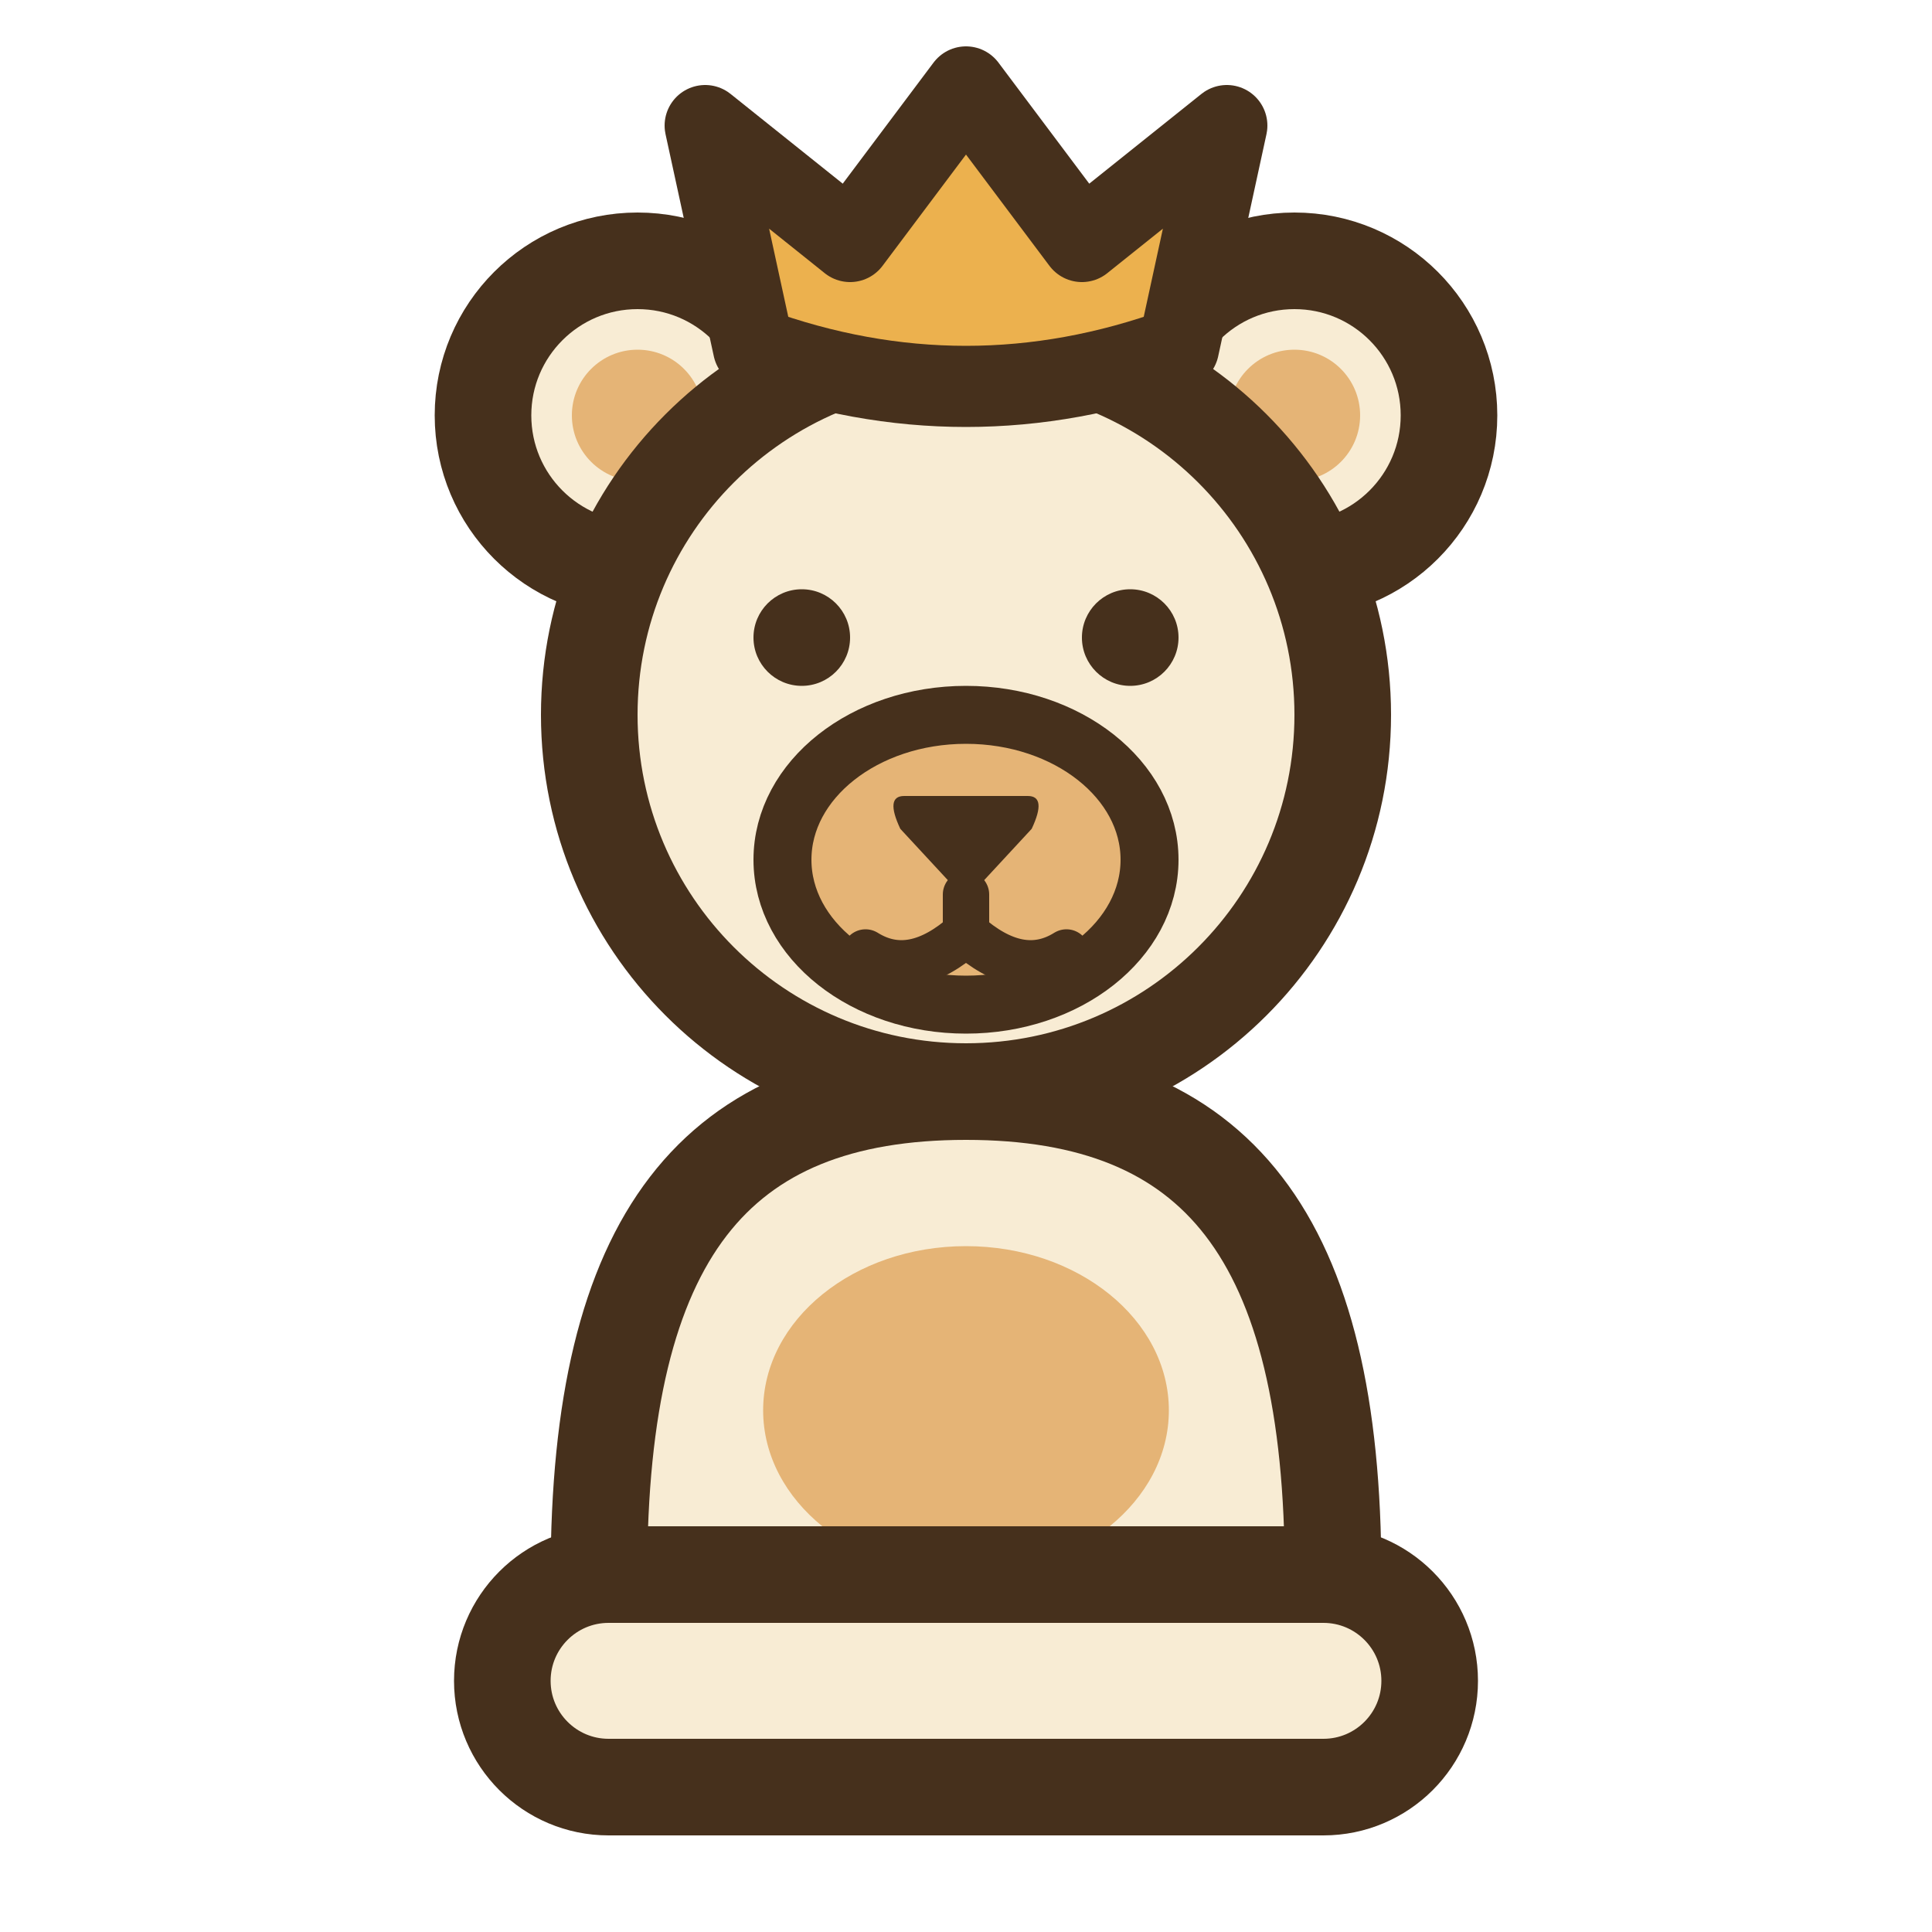
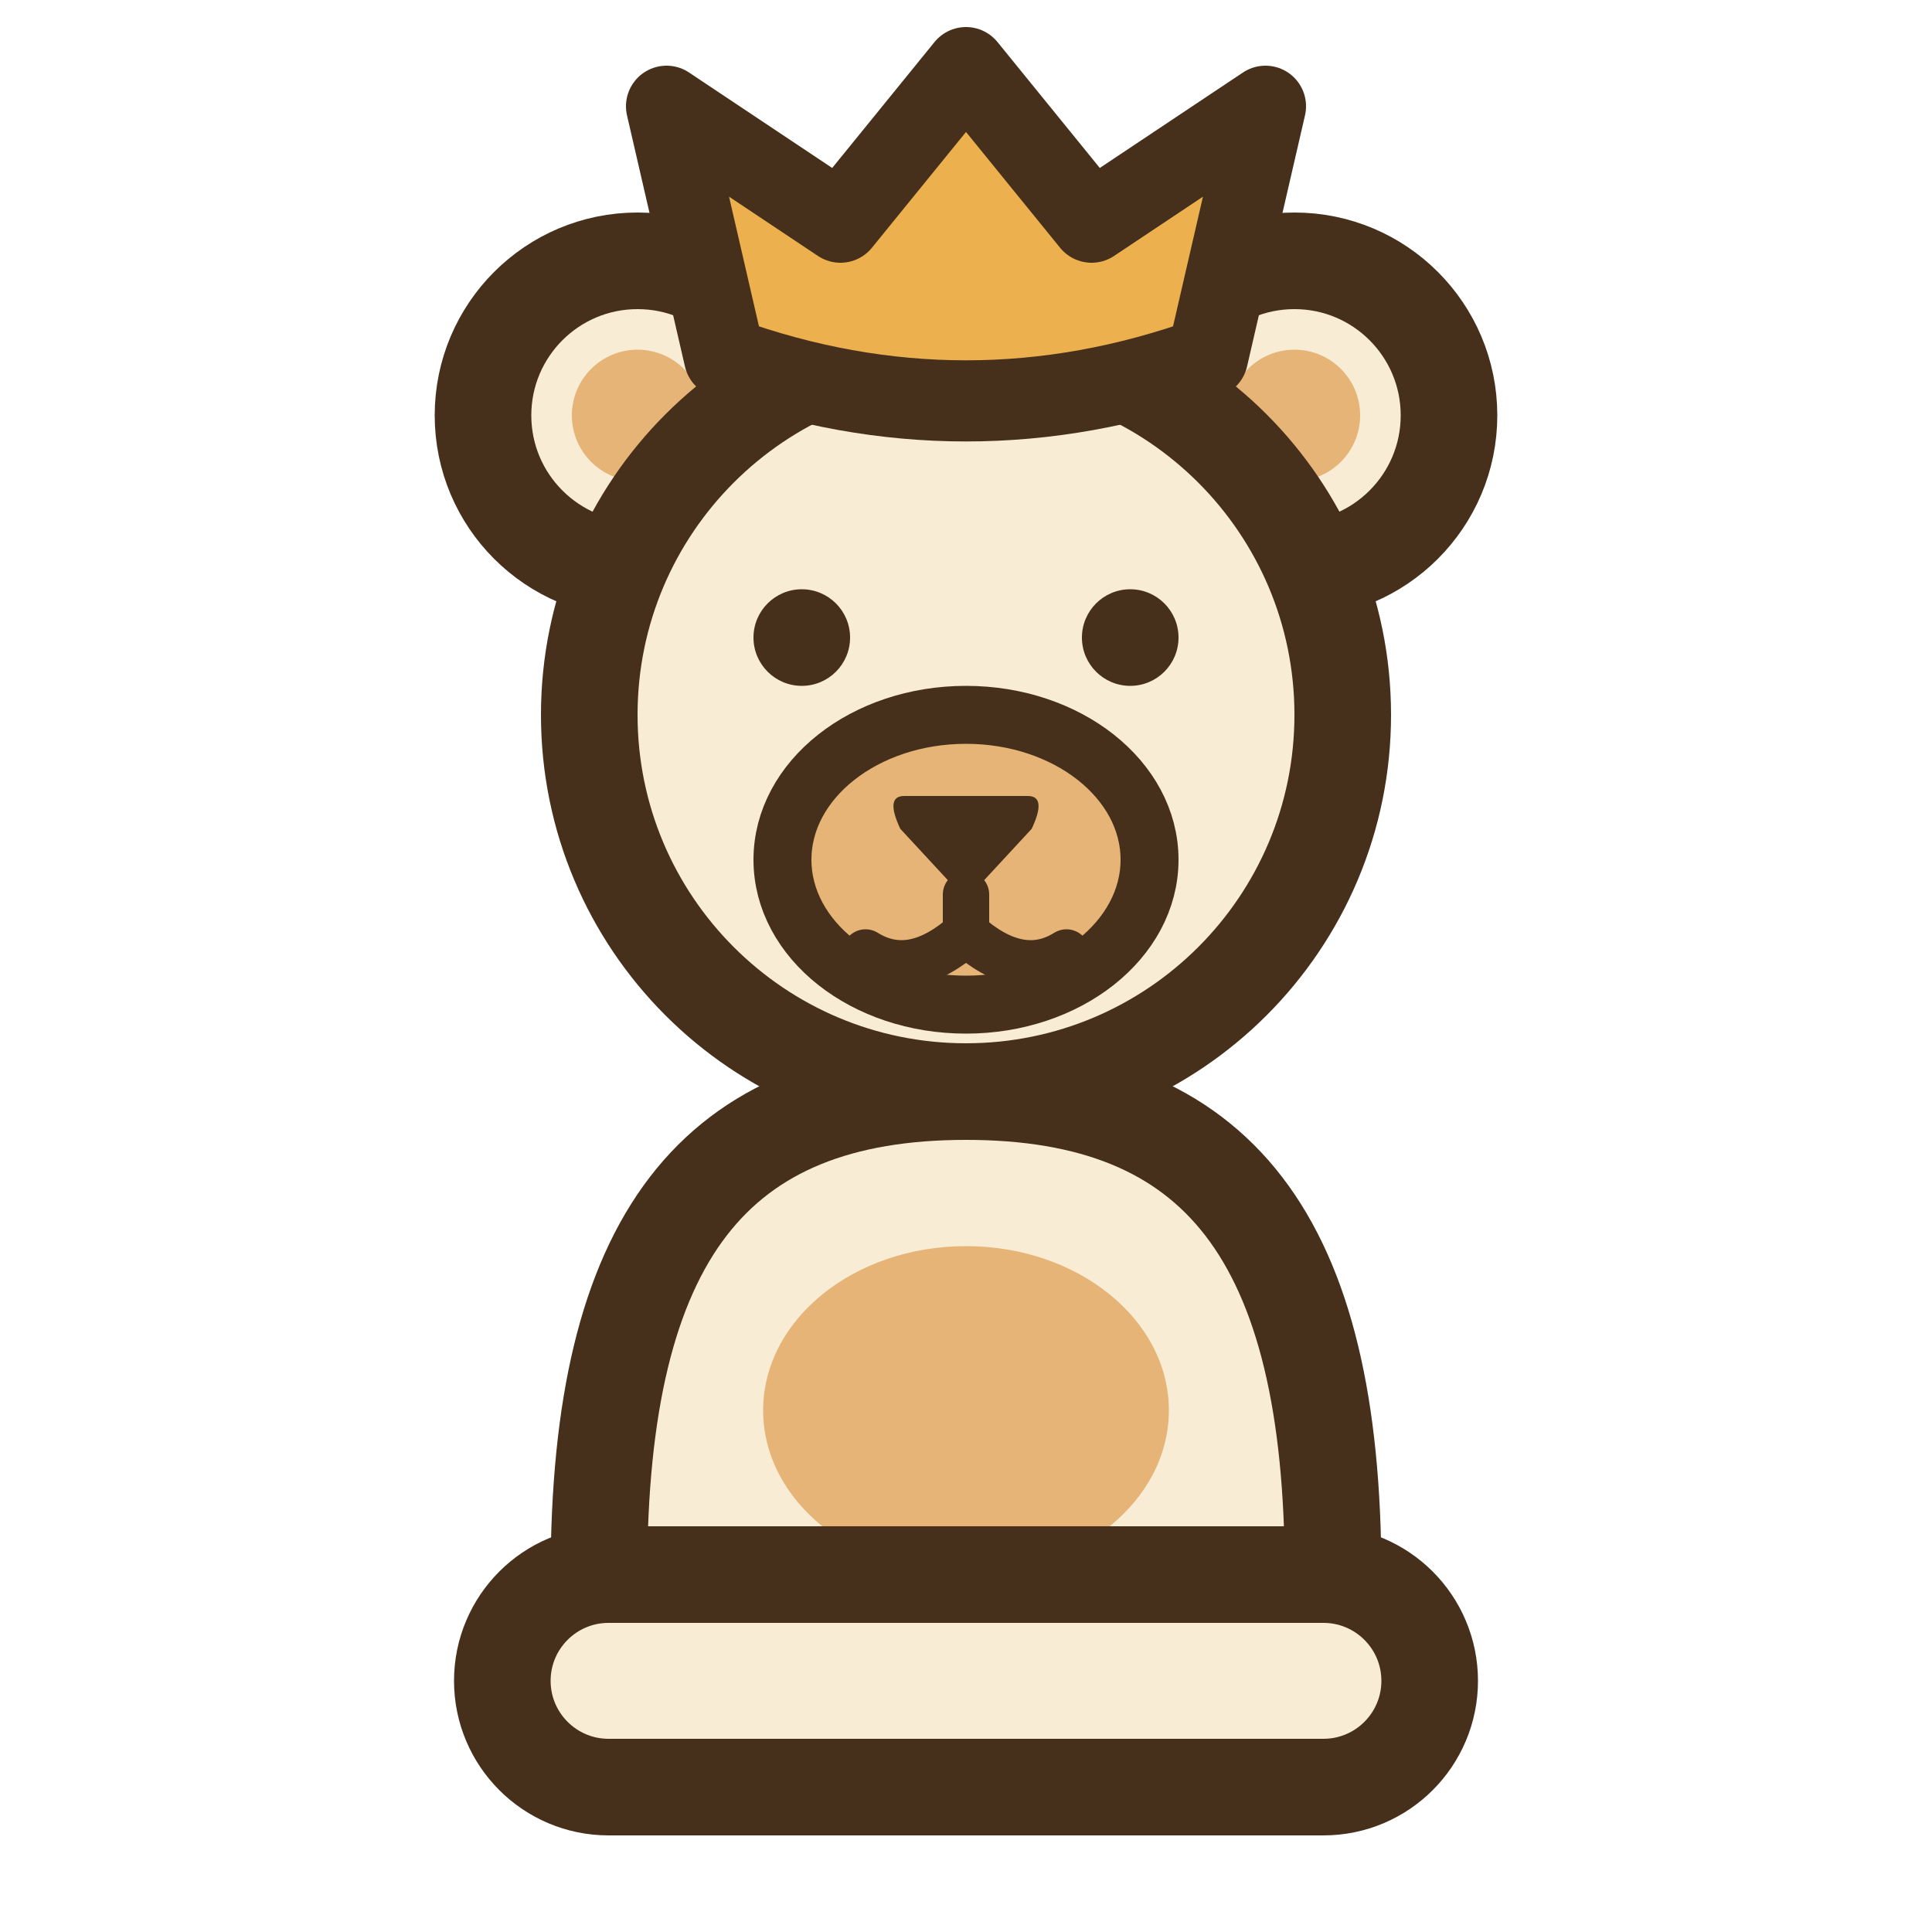
<svg xmlns="http://www.w3.org/2000/svg" viewBox="0 0 100 100">
  <g stroke-linecap="round" stroke-linejoin="round">
    <circle cx="33" cy="21.5" r="8" fill="#f8ecd4" stroke="#46301c" stroke-width="5" />
    <circle cx="67" cy="21.5" r="8" fill="#f8ecd4" stroke="#46301c" stroke-width="5" />
    <circle cx="33" cy="21.5" r="3.4" fill="#e5b476" />
    <circle cx="67" cy="21.5" r="3.4" fill="#e5b476" />
    <path d="M31,81.5 C31,64 37,56.5 50,56.5 C63,56.5 69,64 69,81.5 Z" fill="#f8ecd4" stroke="#46301c" stroke-width="5" />
    <ellipse cx="50" cy="73" rx="10.5" ry="8.5" fill="#e5b476" />
    <circle cx="50" cy="37" r="19.5" fill="#f8ecd4" stroke="#46301c" stroke-width="5" />
-     <path d="M39,18 L36.5,6.5 L44,12.5 L50,4.5 L56,12.5 L63.5,6.5 L61,18 Q50,22 39,18 Z" fill="#ecb14e" stroke="#46301c" stroke-width="4.2" />
+     <path d="M37.5,18.5 L34.5,5.5 L43.5,11.5 L50,3.5 L56.5,11.5 L65.5,5.5 L62.5,18.5 Q50,23 37.5,18.5 Z" fill="#ecb14e" stroke="#46301c" stroke-width="4.2" />
    <ellipse cx="50" cy="44.5" rx="9.5" ry="7.5" fill="#e5b476" stroke="#46301c" stroke-width="3" />
    <path d="M46.8,41.2 L53.2,41.2 Q54.2,41.2 53.4,42.9 L50.9,45.6 Q50,46.5 49.1,45.6 L46.6,42.9 Q45.8,41.2 46.8,41.2 Z" fill="#46301c" />
    <path d="M50,46.3 L50,48.3 M50,48.3 Q47.2,50.8 44.8,49.3 M50,48.3 Q52.8,50.8 55.2,49.3" fill="none" stroke="#46301c" stroke-width="2.4" />
    <circle cx="41.5" cy="33" r="2.5" fill="#46301c" />
    <circle cx="58.5" cy="33" r="2.5" fill="#46301c" />
    <rect x="26" y="81.5" width="48" height="11" rx="5.5" fill="#f8ecd4" stroke="#46301c" stroke-width="5" />
  </g>
</svg>
